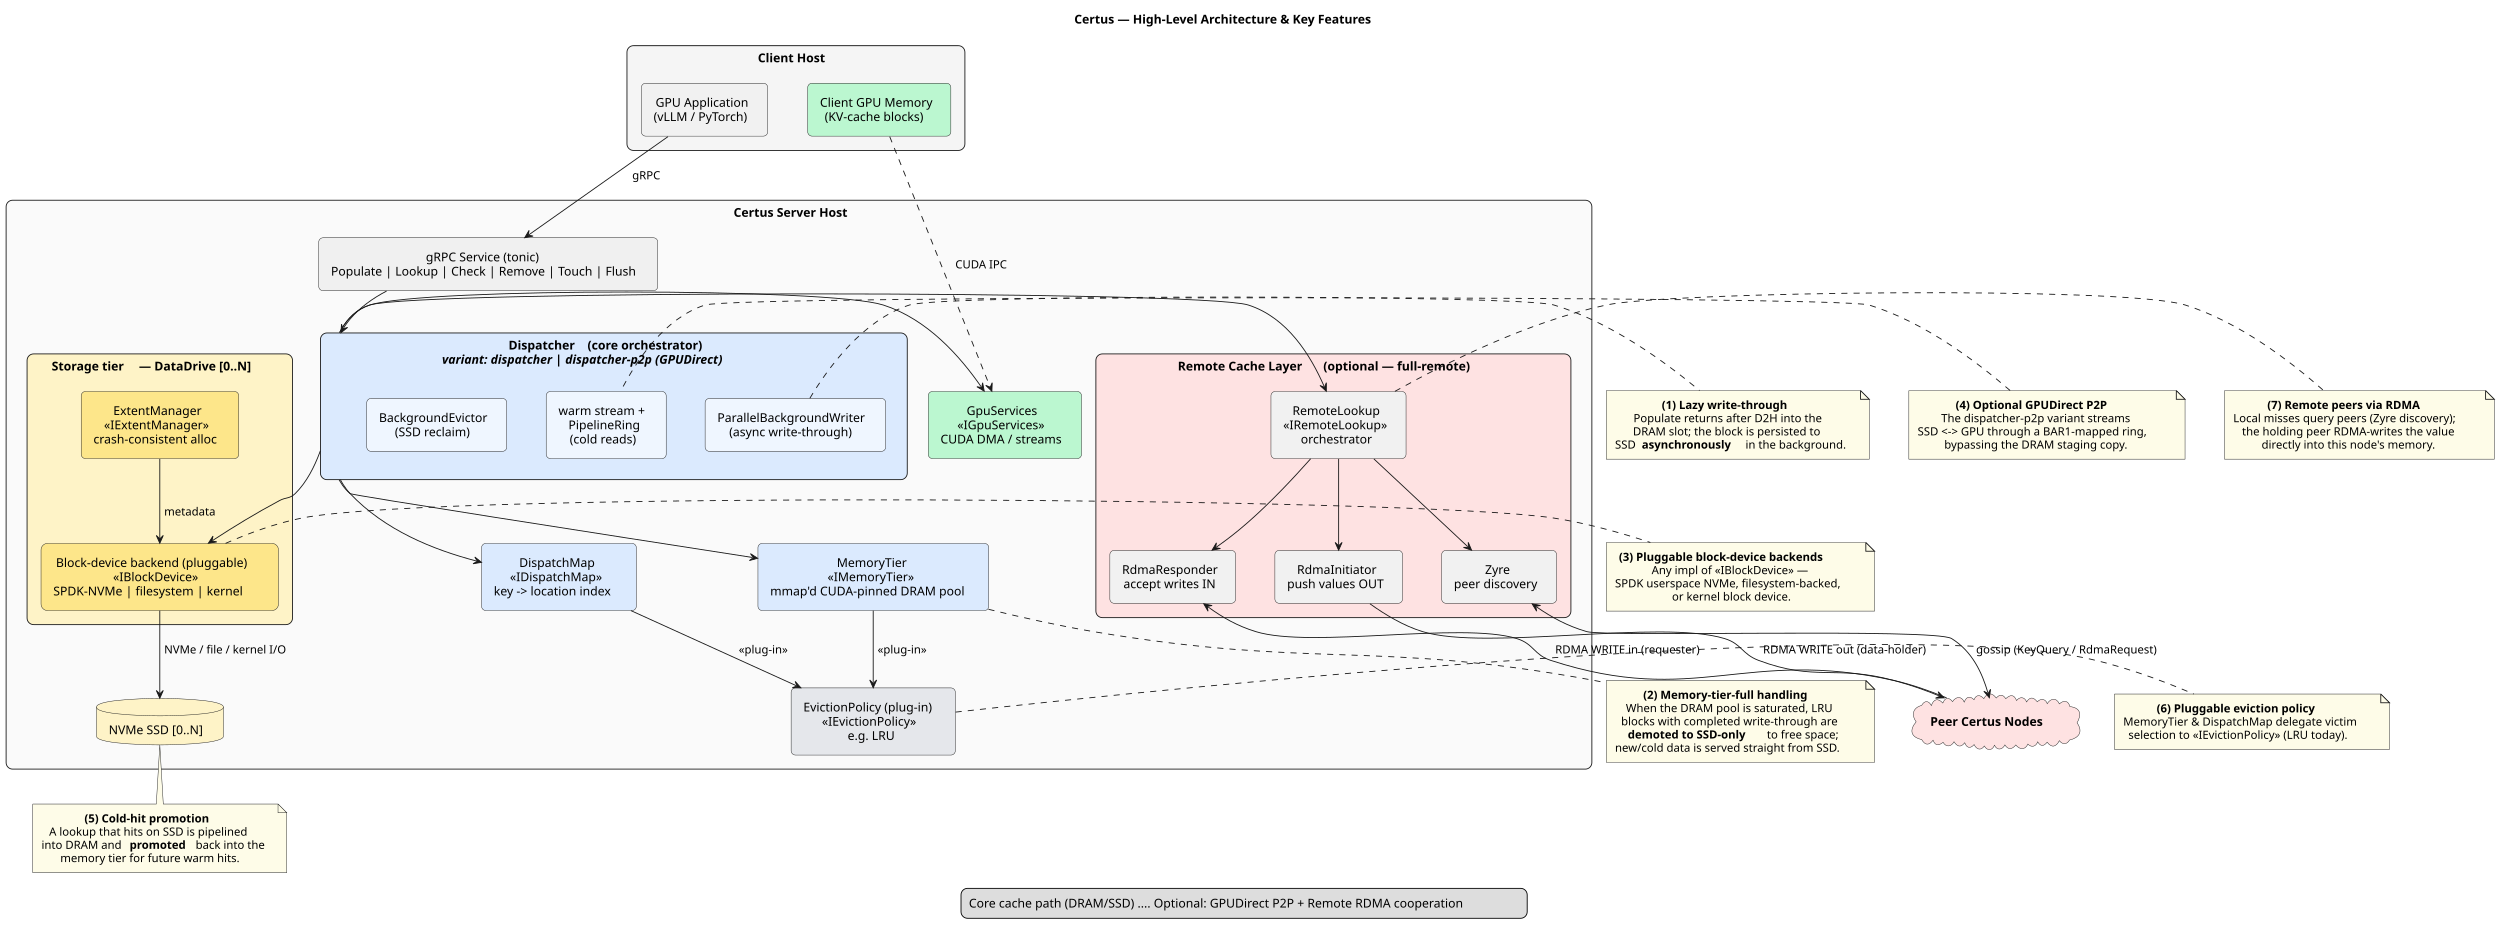
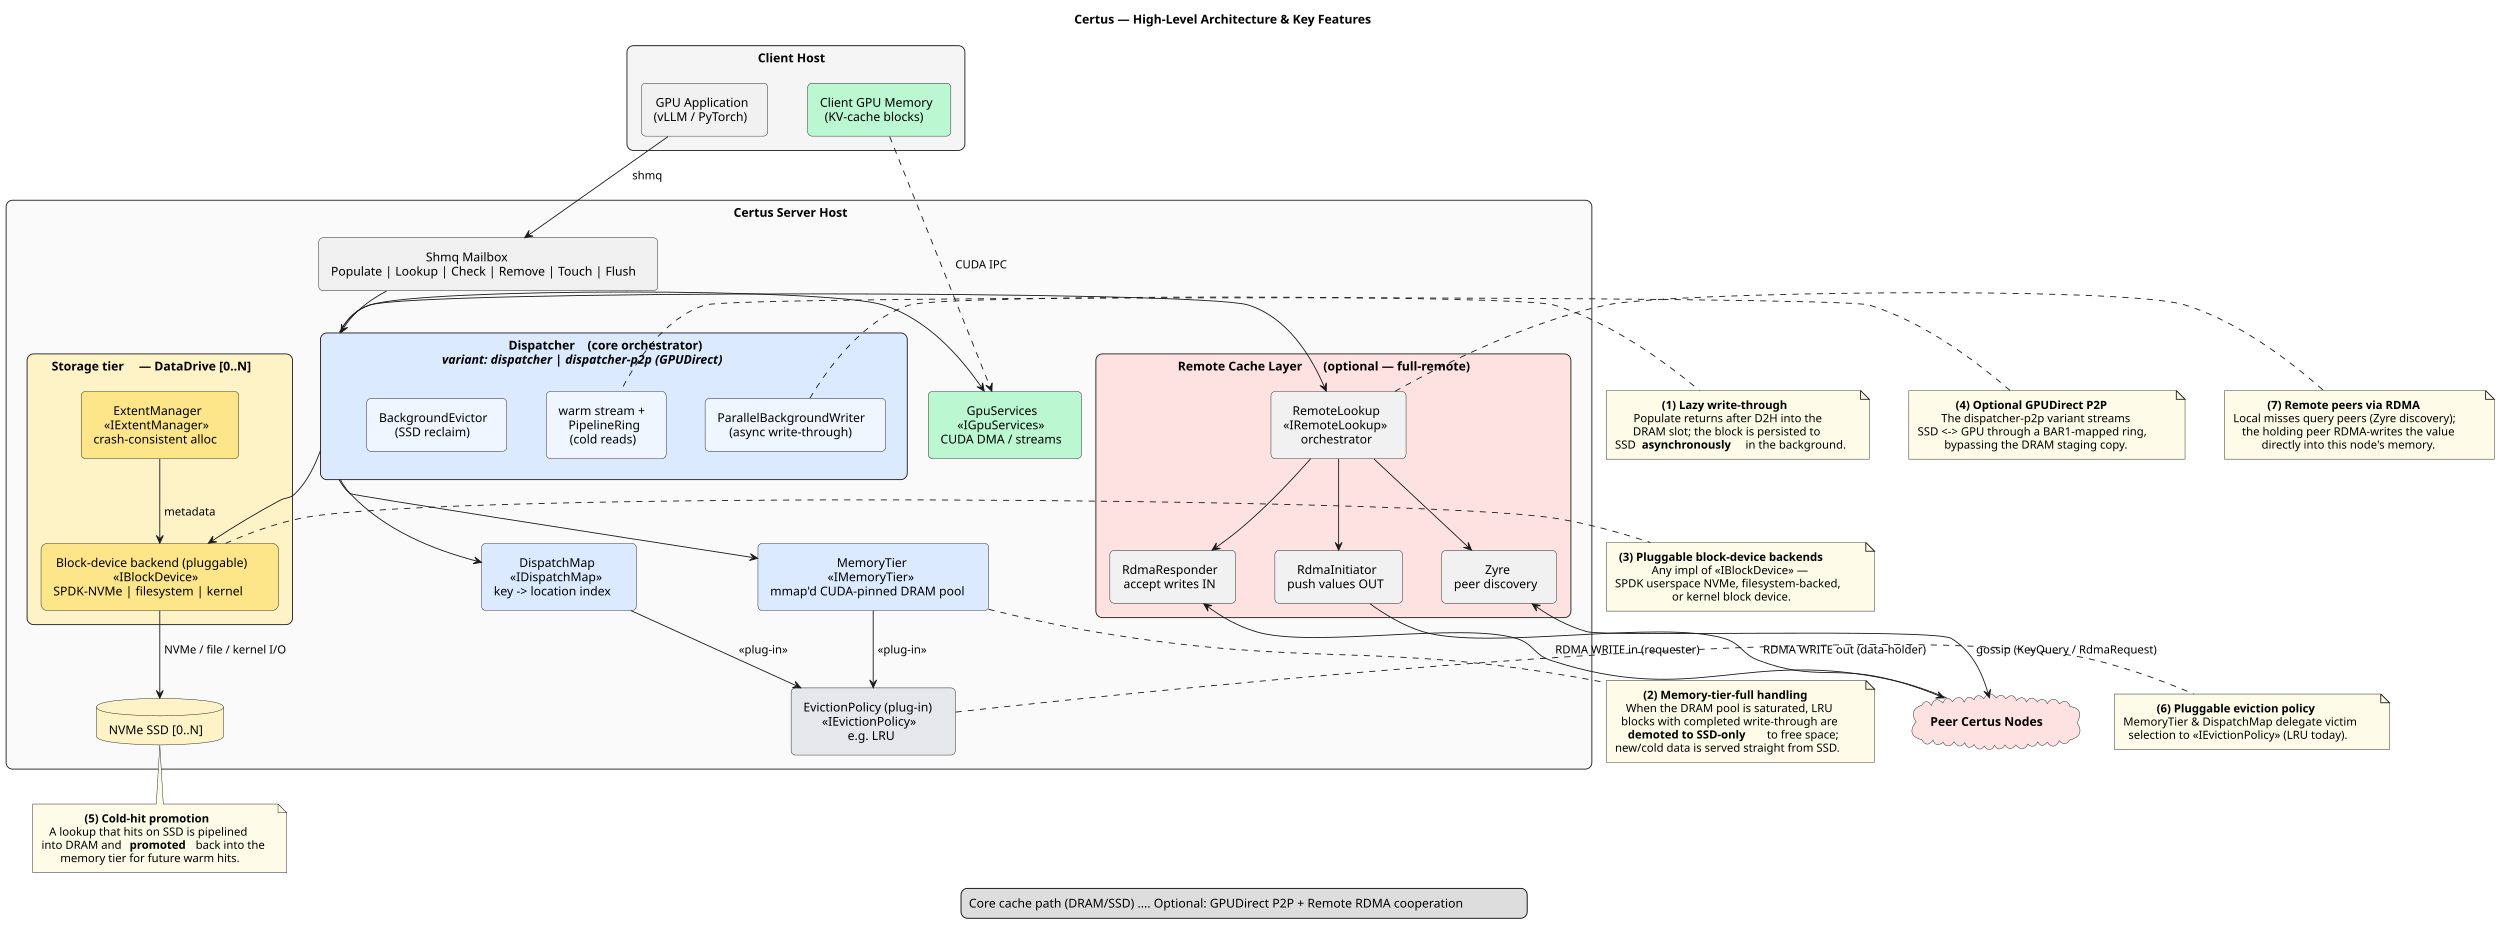
<svg xmlns="http://www.w3.org/2000/svg" contentStyleType="text/css" data-diagram-type="DESCRIPTION" height="1071px" preserveAspectRatio="none" style="width:2863px;height:1071px;background:#FFFFFF;" version="1.1" viewBox="0 0 2863 1071" width="2863px" zoomAndPan="magnify">
  <defs />
  <g>
    <g class="title" data-source-line="17">
      <text fill="#000000" font-family="sans-serif" font-size="14" font-weight="bold" lengthAdjust="spacing" textLength="388.985" x="1230.258" y="26.995">Certus — High-Level Architecture &amp; Key Features</text>
    </g>
    <g class="cluster" data-qualified-name="client_box" data-source-line="22" id="ent0002">
      <rect fill="#F5F5F5" height="120" rx="7.5" ry="7.5" style="stroke:#181818;stroke-width:1;" width="387" x="718" y="52.297" />
      <text fill="#000000" font-family="sans-serif" font-size="14" font-weight="bold" lengthAdjust="spacing" textLength="87.261" x="867.87" y="71.292">Client Host</text>
    </g>
    <g class="cluster" data-qualified-name="server_box" data-source-line="30" id="ent0005">
      <rect fill="#FAFAFA" height="651.5" rx="7.5" ry="7.5" style="stroke:#181818;stroke-width:1;" width="1816" x="7" y="229.297" />
      <text fill="#000000" font-family="sans-serif" font-size="14" font-weight="bold" lengthAdjust="spacing" textLength="149.782" x="840.109" y="248.292">Certus Server Host</text>
    </g>
    <g class="cluster" data-qualified-name="server_box.dispatcher" data-source-line="34" id="ent0007">
      <rect fill="#DBEAFE" height="168" rx="7.5" ry="7.5" style="stroke:#181818;stroke-width:1;" width="672" x="367" y="381.297" />
      <text fill="#000000" font-family="sans-serif" font-size="14" font-weight="bold" lengthAdjust="spacing" textLength="85.579" x="582.342" y="400.292">Dispatcher</text>
      <text fill="#000000" font-family="sans-serif" font-size="14" font-weight="bold" lengthAdjust="spacing" textLength="150.862" x="672.795" y="400.292">(core orchestrator)</text>
      <text fill="#000000" font-family="sans-serif" font-size="14" font-style="italic" font-weight="bold" lengthAdjust="spacing" textLength="393.62" x="506.19" y="416.589">variant: dispatcher  |  dispatcher-p2p (GPUDirect)</text>
    </g>
    <g class="cluster" data-qualified-name="server_box.storage" data-source-line="44" id="ent0014">
      <rect fill="#FEF3C7" height="310" rx="7.5" ry="7.5" style="stroke:#181818;stroke-width:1;" width="304" x="31" y="405.297" />
      <text fill="#000000" font-family="sans-serif" font-size="14" font-weight="bold" lengthAdjust="spacing" textLength="95.026" x="59.153" y="424.292">Storage tier</text>
      <text fill="#000000" font-family="sans-serif" font-size="14" font-weight="bold" lengthAdjust="spacing" textLength="147.793" x="159.054" y="424.292">— DataDrive [0..N]</text>
    </g>
    <g class="cluster" data-qualified-name="server_box.remote" data-source-line="51" id="ent0018">
      <rect fill="#FEE2E2" height="302" rx="7.5" ry="7.5" style="stroke:#181818;stroke-width:1;" width="544" x="1255" y="405.297" />
      <text fill="#000000" font-family="sans-serif" font-size="14" font-weight="bold" lengthAdjust="spacing" textLength="161.793" x="1348.784" y="424.292">Remote Cache Layer</text>
      <text fill="#000000" font-family="sans-serif" font-size="14" font-weight="bold" lengthAdjust="spacing" textLength="189.766" x="1515.451" y="424.292">(optional — full-remote)</text>
    </g>
    <g class="entity" data-qualified-name="client_box.pyclient" data-source-line="23" id="ent0003">
      <rect fill="#F1F1F1" height="60.594" rx="5" ry="5" style="stroke:#181818;stroke-width:0.5;" width="144.676" x="734.5" y="95.297" />
      <text fill="#000000" font-family="sans-serif" font-size="14" lengthAdjust="spacing" textLength="112.212" x="750.732" y="122.292">GPU Application</text>
      <text fill="#000000" font-family="sans-serif" font-size="14" lengthAdjust="spacing" textLength="116.676" x="748.5" y="138.589">(vLLM / PyTorch)</text>
    </g>
    <g class="entity" data-qualified-name="client_box.client_gpu" data-source-line="24" id="ent0004">
      <rect fill="#BBF7D0" height="60.594" rx="5" ry="5" style="stroke:#181818;stroke-width:0.5;" width="163.905" x="925" y="95.297" />
      <text fill="#000000" font-family="sans-serif" font-size="14" lengthAdjust="spacing" textLength="135.905" x="939" y="122.292">Client GPU Memory</text>
      <text fill="#000000" font-family="sans-serif" font-size="14" lengthAdjust="spacing" textLength="125.084" x="944.411" y="138.589">(KV-cache blocks)</text>
    </g>
-     <g class="entity" data-qualified-name="server_box.grpc" data-source-line="32" id="ent0006">
+     <g class="entity" data-qualified-name="server_box.shmq" data-source-line="32" id="ent0006">
      <rect fill="#F0F0F0" height="60.594" rx="5" ry="5" style="stroke:#181818;stroke-width:0.5;" width="388.274" x="365" y="272.297" />
-       <text fill="#000000" font-family="sans-serif" font-size="14" lengthAdjust="spacing" textLength="142.912" x="487.681" y="299.292">gRPC Service (tonic)</text>
+       <text fill="#000000" font-family="sans-serif" font-size="14" lengthAdjust="spacing" textLength="142.912" x="487.681" y="299.292">Shmq Mailbox</text>
      <text fill="#000000" font-family="sans-serif" font-size="14" lengthAdjust="spacing" textLength="360.274" x="379" y="315.589">Populate | Lookup | Check | Remove | Touch | Flush</text>
    </g>
    <g class="entity" data-qualified-name="server_box.mt" data-source-line="40" id="ent0011">
      <rect fill="#DBEAFE" height="76.891" rx="5" ry="5" style="stroke:#181818;stroke-width:0.5;" width="264.353" x="868" y="622.297" />
      <text fill="#000000" font-family="sans-serif" font-size="14" lengthAdjust="spacing" textLength="83.747" x="958.303" y="649.292">MemoryTier</text>
      <text fill="#000000" font-family="sans-serif" font-size="14" lengthAdjust="spacing" textLength="105.007" x="947.673" y="665.589">«IMemoryTier»</text>
      <text fill="#000000" font-family="sans-serif" font-size="14" lengthAdjust="spacing" textLength="236.352" x="882" y="681.886">mmap'd CUDA-pinned DRAM pool</text>
    </g>
    <g class="entity" data-qualified-name="server_box.dm" data-source-line="41" id="ent0012">
      <rect fill="#DBEAFE" height="76.891" rx="5" ry="5" style="stroke:#181818;stroke-width:0.5;" width="177.235" x="551.5" y="622.297" />
      <text fill="#000000" font-family="sans-serif" font-size="14" lengthAdjust="spacing" textLength="91.034" x="594.601" y="649.292">DispatchMap</text>
      <text fill="#000000" font-family="sans-serif" font-size="14" lengthAdjust="spacing" textLength="112.294" x="583.971" y="665.589">«IDispatchMap»</text>
      <text fill="#000000" font-family="sans-serif" font-size="14" lengthAdjust="spacing" textLength="149.235" x="565.5" y="681.886">key -&gt; location index</text>
    </g>
    <g class="entity" data-qualified-name="server_box.evict" data-source-line="42" id="ent0013">
      <rect fill="#E5E7EB" height="76.891" rx="5" ry="5" style="stroke:#181818;stroke-width:0.5;" width="188.029" x="906" y="787.797" />
      <text fill="#000000" font-family="sans-serif" font-size="14" lengthAdjust="spacing" textLength="160.029" x="920" y="814.792">EvictionPolicy (plug-in)</text>
      <text fill="#000000" font-family="sans-serif" font-size="14" lengthAdjust="spacing" textLength="117.564" x="941.232" y="831.089">«IEvictionPolicy»</text>
      <text fill="#000000" font-family="sans-serif" font-size="14" lengthAdjust="spacing" textLength="58.625" x="970.702" y="847.386">e.g. LRU</text>
    </g>
    <g class="entity" data-qualified-name="server_box.gpu" data-source-line="49" id="ent0017">
      <rect fill="#BBF7D0" height="76.891" rx="5" ry="5" style="stroke:#181818;stroke-width:0.5;" width="175.547" x="1063" y="448.297" />
      <text fill="#000000" font-family="sans-serif" font-size="14" lengthAdjust="spacing" textLength="87.644" x="1106.952" y="475.292">GpuServices</text>
      <text fill="#000000" font-family="sans-serif" font-size="14" lengthAdjust="spacing" textLength="108.903" x="1096.322" y="491.589">«IGpuServices»</text>
      <text fill="#000000" font-family="sans-serif" font-size="14" lengthAdjust="spacing" textLength="147.547" x="1077" y="507.886">CUDA DMA / streams</text>
    </g>
    <g class="entity" data-qualified-name="server_box.ssd" data-source-line="58" id="ent0023">
      <path d="M110.5,809.797 C110.5,799.797 183.2,799.797 183.2,799.797 C183.2,799.797 255.9,799.797 255.9,809.797 L255.9,843.094 C255.9,853.094 183.2,853.094 183.2,853.094 C183.2,853.094 110.5,853.094 110.5,843.094 L110.5,809.797" fill="#FEF3C7" style="stroke:#181818;stroke-width:0.5;" />
      <path d="M110.5,809.797 C110.5,819.797 183.2,819.797 183.2,819.797 C183.2,819.797 255.9,819.797 255.9,809.797" fill="none" style="stroke:#181818;stroke-width:0.5;" />
      <text fill="#000000" font-family="sans-serif" font-size="14" lengthAdjust="spacing" textLength="117.4" x="124.5" y="840.792">NVMe SSD [0..N]</text>
    </g>
    <g class="entity" data-qualified-name="server_box.dispatcher.pipe" data-source-line="35" id="ent0008">
      <rect fill="#EFF6FF" height="76.891" rx="5" ry="5" style="stroke:#181818;stroke-width:0.5;" width="137.423" x="625.5" y="448.297" />
      <text fill="#000000" font-family="sans-serif" font-size="14" lengthAdjust="spacing" textLength="109.423" x="639.5" y="475.292">warm stream +</text>
      <text fill="#000000" font-family="sans-serif" font-size="14" lengthAdjust="spacing" textLength="86.475" x="650.974" y="491.589">PipelineRing</text>
      <text fill="#000000" font-family="sans-serif" font-size="14" lengthAdjust="spacing" textLength="83.542" x="652.44" y="507.886">(cold reads)</text>
    </g>
    <g class="entity" data-qualified-name="server_box.dispatcher.bgw" data-source-line="36" id="ent0009">
      <rect fill="#EFF6FF" height="60.594" rx="5" ry="5" style="stroke:#181818;stroke-width:0.5;" width="206.815" x="807.5" y="456.297" />
      <text fill="#000000" font-family="sans-serif" font-size="14" lengthAdjust="spacing" textLength="178.815" x="821.5" y="483.292">ParallelBackgroundWriter</text>
      <text fill="#000000" font-family="sans-serif" font-size="14" lengthAdjust="spacing" textLength="151.669" x="835.073" y="499.589">(async write-through)</text>
    </g>
    <g class="entity" data-qualified-name="server_box.dispatcher.bge" data-source-line="37" id="ent0010">
      <rect fill="#EFF6FF" height="60.594" rx="5" ry="5" style="stroke:#181818;stroke-width:0.5;" width="160.357" x="420" y="456.297" />
      <text fill="#000000" font-family="sans-serif" font-size="14" lengthAdjust="spacing" textLength="132.357" x="434" y="483.292">BackgroundEvictor</text>
      <text fill="#000000" font-family="sans-serif" font-size="14" lengthAdjust="spacing" textLength="95.99" x="452.184" y="499.589">(SSD reclaim)</text>
    </g>
    <g class="entity" data-qualified-name="server_box.storage.blk" data-source-line="45" id="ent0015">
      <rect fill="#FDE68A" height="76.891" rx="7.5" ry="7.5" style="stroke:#181818;stroke-width:0.5;" width="271.906" x="47" y="622.297" />
      <text fill="#000000" font-family="sans-serif" font-size="14" lengthAdjust="spacing" textLength="237.761" x="64.073" y="649.292">Block-device backend (pluggable)</text>
      <text fill="#000000" font-family="sans-serif" font-size="14" lengthAdjust="spacing" textLength="107.003" x="129.452" y="665.589">«IBlockDevice»</text>
      <text fill="#000000" font-family="sans-serif" font-size="14" lengthAdjust="spacing" textLength="243.906" x="61" y="681.886">SPDK-NVMe  |  filesystem  |  kernel</text>
    </g>
    <g class="entity" data-qualified-name="server_box.storage.em" data-source-line="46" id="ent0016">
      <rect fill="#FDE68A" height="76.891" rx="5" ry="5" style="stroke:#181818;stroke-width:0.5;" width="180.4" x="93" y="448.297" />
      <text fill="#000000" font-family="sans-serif" font-size="14" lengthAdjust="spacing" textLength="106.962" x="129.719" y="475.292">ExtentManager</text>
      <text fill="#000000" font-family="sans-serif" font-size="14" lengthAdjust="spacing" textLength="128.222" x="119.089" y="491.589">«IExtentManager»</text>
      <text fill="#000000" font-family="sans-serif" font-size="14" lengthAdjust="spacing" textLength="152.4" x="107" y="507.886">crash-consistent alloc</text>
    </g>
    <g class="entity" data-qualified-name="server_box.remote.rl" data-source-line="52" id="ent0019">
      <rect fill="#F1F1F1" height="76.891" rx="5" ry="5" style="stroke:#181818;stroke-width:0.5;" width="154.704" x="1455.5" y="448.297" />
      <text fill="#000000" font-family="sans-serif" font-size="14" lengthAdjust="spacing" textLength="105.444" x="1480.13" y="475.292">RemoteLookup</text>
      <text fill="#000000" font-family="sans-serif" font-size="14" lengthAdjust="spacing" textLength="126.704" x="1469.5" y="491.589">«IRemoteLookup»</text>
      <text fill="#000000" font-family="sans-serif" font-size="14" lengthAdjust="spacing" textLength="86.434" x="1489.635" y="507.886">orchestrator</text>
    </g>
    <g class="entity" data-qualified-name="server_box.remote.rinit" data-source-line="53" id="ent0020">
      <rect fill="#F1F1F1" height="60.594" rx="5" ry="5" style="stroke:#181818;stroke-width:0.5;" width="146.18" x="1460" y="630.297" />
      <text fill="#000000" font-family="sans-serif" font-size="14" lengthAdjust="spacing" textLength="95.491" x="1485.344" y="657.292">RdmaInitiator</text>
      <text fill="#000000" font-family="sans-serif" font-size="14" lengthAdjust="spacing" textLength="118.18" x="1474" y="673.589">push values OUT</text>
    </g>
    <g class="entity" data-qualified-name="server_box.remote.rresp" data-source-line="54" id="ent0021">
      <rect fill="#F1F1F1" height="60.594" rx="5" ry="5" style="stroke:#181818;stroke-width:0.5;" width="144.047" x="1271" y="630.297" />
      <text fill="#000000" font-family="sans-serif" font-size="14" lengthAdjust="spacing" textLength="116.047" x="1285" y="657.292">RdmaResponder</text>
      <text fill="#000000" font-family="sans-serif" font-size="14" lengthAdjust="spacing" textLength="112.957" x="1286.545" y="673.589">accept writes IN</text>
    </g>
    <g class="entity" data-qualified-name="server_box.remote.zyre" data-source-line="55" id="ent0022">
      <rect fill="#F1F1F1" height="60.594" rx="5" ry="5" style="stroke:#181818;stroke-width:0.5;" width="131.592" x="1651" y="630.297" />
      <text fill="#000000" font-family="sans-serif" font-size="14" lengthAdjust="spacing" textLength="32.245" x="1700.673" y="657.292">Zyre</text>
      <text fill="#000000" font-family="sans-serif" font-size="14" lengthAdjust="spacing" textLength="103.592" x="1665" y="673.589">peer discovery</text>
    </g>
    <g class="entity" data-qualified-name="peers" data-source-line="61" id="ent0024">
      <path d="M2200.649,807.889 C2203.904,801.988 2208.597,802.099 2211.782,807.955 C2214.468,800.373 2219.286,799.144 2224.919,805.095 C2227.716,798.591 2231.509,798.023 2236.065,803.452 C2239.824,797.688 2246.256,796.603 2249.459,804.017 C2251.731,798.158 2255.726,796.281 2260.621,801.333 C2263.349,794.944 2267.897,795.671 2271.861,800.042 C2276.026,792.679 2281.293,793.109 2286.097,799.374 C2290.015,794.963 2293.729,794.976 2296.97,800.143 C2302.211,795.439 2306.161,794.84 2309.392,802.21 C2313.041,797.573 2318.689,797.932 2320.848,803.83 C2325.066,797.456 2328.79,798.439 2333.114,803.717 C2336.803,799.668 2342.595,800.047 2344.487,805.801 C2348.276,799.738 2354.895,798.475 2358.394,806.095 C2363.351,801.614 2368.51,802.01 2370.473,809.196 C2383.161,810.588 2383.852,818.578 2378.672,827.832 C2385.876,838.153 2380.798,845.012 2370.064,847.469 C2366.973,852.846 2362.132,853.014 2358.383,848.226 C2354.727,855.228 2349.81,857.054 2344.414,849.948 C2340.421,854.836 2337.13,855.195 2333.506,849.565 C2331.682,854.934 2326.401,856.5 2322.345,852.122 C2318.999,859.418 2312.757,858.504 2308.494,853.124 C2304.419,858.157 2300.03,859.249 2295.999,853.075 C2293.207,858.629 2287.3,859.931 2284.071,853.51 C2281.548,859.699 2275.835,860.209 2272.46,854.33 C2268.223,860.304 2263.403,858.043 2260.736,852.703 C2256.283,857.789 2252.289,856.582 2249.999,850.604 C2245.273,856.598 2241.395,854.959 2237.747,849.455 C2234.647,855.052 2228.911,856.276 2225.204,850.101 C2220.331,853.964 2216.383,854.49 2213.735,847.704 C2209.088,853.913 2204.616,853.736 2200.735,846.938 C2187.913,844.121 2186.51,835.942 2194.357,826.633 C2188.593,818.834 2190.613,810.385 2200.649,807.889" fill="#FEE2E2" style="stroke:#181818;stroke-width:0.5;" />
      <text fill="#000000" font-family="sans-serif" font-size="14" font-weight="bold" lengthAdjust="spacing" textLength="146.754" x="2210.5" y="831.292">Peer Certus Nodes</text>
    </g>
    <g class="entity" data-qualified-name="GMN44" data-source-line="92" id="ent0045">
      <path d="M1839.5,447.297 L1839.5,525.828 L2140.688,525.828 L2140.688,457.297 L2130.688,447.297 L1839.5,447.297" fill="#FEFCE8" style="stroke:#181818;stroke-width:0.5;" />
      <path d="M2130.688,447.297 L2130.688,457.297 L2140.688,457.297 L2130.688,447.297" fill="#FEFCE8" style="stroke:#181818;stroke-width:1;" />
      <text fill="#000000" font-family="sans-serif" font-size="13" font-weight="bold" lengthAdjust="spacing" textLength="165.007" x="1903.09" y="468.364">(1) Lazy write-through</text>
      <text fill="#000000" font-family="sans-serif" font-size="13" lengthAdjust="spacing" textLength="229.931" x="1870.628" y="483.497">Populate returns after D2H into the</text>
      <text fill="#000000" font-family="sans-serif" font-size="13" lengthAdjust="spacing" textLength="231.125" x="1870.032" y="498.629">DRAM slot; the block is persisted to</text>
      <text fill="#000000" font-family="sans-serif" font-size="13" lengthAdjust="spacing" textLength="26.514" x="1849.5" y="513.762">SSD</text>
      <text fill="#000000" font-family="sans-serif" font-size="13" font-weight="bold" lengthAdjust="spacing" textLength="114.651" x="1880.147" y="513.762">asynchronously</text>
      <text fill="#000000" font-family="sans-serif" font-size="13" lengthAdjust="spacing" textLength="122.757" x="1998.93" y="513.762">in the background.</text>
    </g>
    <g class="entity" data-qualified-name="GMN47" data-source-line="99" id="ent0048">
      <path d="M1839.5,779.297 L1839.5,872.961 L2146.8,872.961 L2146.8,789.297 L2136.8,779.297 L1839.5,779.297" fill="#FEFCE8" style="stroke:#181818;stroke-width:0.5;" />
      <path d="M2136.8,779.297 L2136.8,789.297 L2146.8,789.297 L2136.8,779.297" fill="#FEFCE8" style="stroke:#181818;stroke-width:1;" />
      <text fill="#000000" font-family="sans-serif" font-size="13" font-weight="bold" lengthAdjust="spacing" textLength="213.668" x="1881.816" y="800.364">(2) Memory-tier-full handling</text>
      <text fill="#000000" font-family="sans-serif" font-size="13" lengthAdjust="spacing" textLength="253.424" x="1861.938" y="815.497">When the DRAM pool is saturated, LRU</text>
      <text fill="#000000" font-family="sans-serif" font-size="13" lengthAdjust="spacing" textLength="264.399" x="1856.451" y="830.629">blocks with completed write-through are</text>
      <text fill="#000000" font-family="sans-serif" font-size="13" font-weight="bold" lengthAdjust="spacing" textLength="155.162" x="1864.128" y="845.762">demoted to SSD-only</text>
      <text fill="#000000" font-family="sans-serif" font-size="13" lengthAdjust="spacing" textLength="89.749" x="2023.423" y="845.762">to free space;</text>
      <text fill="#000000" font-family="sans-serif" font-size="13" lengthAdjust="spacing" textLength="278.3" x="1849.5" y="860.895">new/cold data is served straight from SSD.</text>
    </g>
    <g class="entity" data-qualified-name="GMN50" data-source-line="107" id="ent0051">
      <path d="M1839.5,621.297 L1839.5,699.828 L2146.743,699.828 L2146.743,631.297 L2136.743,621.297 L1839.5,621.297" fill="#FEFCE8" style="stroke:#181818;stroke-width:0.5;" />
      <path d="M2136.743,621.297 L2136.743,631.297 L2146.743,631.297 L2136.743,621.297" fill="#FEFCE8" style="stroke:#181818;stroke-width:1;" />
      <text fill="#000000" font-family="sans-serif" font-size="13" font-weight="bold" lengthAdjust="spacing" textLength="269.268" x="1853.988" y="642.364">(3) Pluggable block-device backends</text>
      <text fill="#000000" font-family="sans-serif" font-size="13" lengthAdjust="spacing" textLength="194.384" x="1891.429" y="657.497">Any impl of «IBlockDevice» —</text>
      <text fill="#000000" font-family="sans-serif" font-size="13" lengthAdjust="spacing" textLength="278.243" x="1849.5" y="672.629">SPDK userspace NVMe, filesystem-backed,</text>
      <text fill="#000000" font-family="sans-serif" font-size="13" lengthAdjust="spacing" textLength="147.742" x="1914.751" y="687.762">or kernel block device.</text>
    </g>
    <g class="entity" data-qualified-name="GMN53" data-source-line="114" id="ent0054">
      <path d="M2186,447.297 L2186,525.828 L2502.314,525.828 L2502.314,457.297 L2492.314,447.297 L2186,447.297" fill="#FEFCE8" style="stroke:#181818;stroke-width:0.5;" />
      <path d="M2492.314,447.297 L2492.314,457.297 L2502.314,457.297 L2492.314,447.297" fill="#FEFCE8" style="stroke:#181818;stroke-width:1;" />
      <text fill="#000000" font-family="sans-serif" font-size="13" font-weight="bold" lengthAdjust="spacing" textLength="200.199" x="2239.558" y="468.364">(4) Optional GPUDirect P2P</text>
      <text fill="#000000" font-family="sans-serif" font-size="13" lengthAdjust="spacing" textLength="233.257" x="2223.028" y="483.497">The dispatcher-p2p variant streams</text>
      <text fill="#000000" font-family="sans-serif" font-size="13" lengthAdjust="spacing" textLength="287.314" x="2196" y="498.629">SSD &lt;-&gt; GPU through a BAR1-mapped ring,</text>
      <text fill="#000000" font-family="sans-serif" font-size="13" lengthAdjust="spacing" textLength="226.199" x="2226.558" y="513.762">bypassing the DRAM staging copy.</text>
    </g>
    <g class="entity" data-qualified-name="GMN56" data-source-line="121" id="ent0057">
      <path d="M37.5,920.797 L37.5,999.328 A0,0 0 0 0 37.5,999.328 L328.398,999.328 A0,0 0 0 0 328.398,999.328 L328.398,930.797 L318.398,920.797 L187,920.797 L183,853.057 L179,920.797 L37.5,920.797 A0,0 0 0 0 37.5,920.797" fill="#FEFCE8" style="stroke:#181818;stroke-width:0.5;" />
      <path d="M318.398,920.797 L318.398,930.797 L328.398,930.797 L318.398,920.797" fill="#FEFCE8" style="stroke:#181818;stroke-width:0.5;" />
      <text fill="#000000" font-family="sans-serif" font-size="13" font-weight="bold" lengthAdjust="spacing" textLength="163.516" x="96.691" y="941.864">(5) Cold-hit promotion</text>
      <text fill="#000000" font-family="sans-serif" font-size="13" lengthAdjust="spacing" textLength="244.398" x="56.25" y="956.997">A lookup that hits on SSD is pipelined</text>
      <text fill="#000000" font-family="sans-serif" font-size="13" lengthAdjust="spacing" textLength="96.776" x="47.5" y="972.129">into DRAM and</text>
      <text fill="#000000" font-family="sans-serif" font-size="13" font-weight="bold" lengthAdjust="spacing" textLength="71.462" x="148.409" y="972.129">promoted</text>
      <text fill="#000000" font-family="sans-serif" font-size="13" lengthAdjust="spacing" textLength="85.395" x="224.003" y="972.129">back into the</text>
      <text fill="#000000" font-family="sans-serif" font-size="13" lengthAdjust="spacing" textLength="218.861" x="69.019" y="987.262">memory tier for future warm hits.</text>
    </g>
    <g class="entity" data-qualified-name="GMN59" data-source-line="128" id="ent0060">
      <path d="M2421.5,794.797 L2421.5,858.195 L2736.462,858.195 L2736.462,804.797 L2726.462,794.797 L2421.5,794.797" fill="#FEFCE8" style="stroke:#181818;stroke-width:0.5;" />
      <path d="M2726.462,794.797 L2726.462,804.797 L2736.462,804.797 L2726.462,794.797" fill="#FEFCE8" style="stroke:#181818;stroke-width:1;" />
      <text fill="#000000" font-family="sans-serif" font-size="13" font-weight="bold" lengthAdjust="spacing" textLength="209.346" x="2469.808" y="815.864">(6) Pluggable eviction policy</text>
      <text fill="#000000" font-family="sans-serif" font-size="13" lengthAdjust="spacing" textLength="285.962" x="2431.5" y="830.997">MemoryTier &amp; DispatchMap delegate victim</text>
      <text fill="#000000" font-family="sans-serif" font-size="13" lengthAdjust="spacing" textLength="274.206" x="2437.378" y="846.129">selection to «IEvictionPolicy» (LRU today).</text>
    </g>
    <g class="entity" data-qualified-name="GMN62" data-source-line="134" id="ent0063">
      <path d="M2547.5,447.297 L2547.5,525.828 L2856.501,525.828 L2856.501,457.297 L2846.501,447.297 L2547.5,447.297" fill="#FEFCE8" style="stroke:#181818;stroke-width:0.5;" />
      <path d="M2846.501,447.297 L2846.501,457.297 L2856.501,457.297 L2846.501,447.297" fill="#FEFCE8" style="stroke:#181818;stroke-width:1;" />
      <text fill="#000000" font-family="sans-serif" font-size="13" font-weight="bold" lengthAdjust="spacing" textLength="201.957" x="2596.522" y="468.364">(7) Remote peers via RDMA</text>
      <text fill="#000000" font-family="sans-serif" font-size="13" lengthAdjust="spacing" textLength="280.002" x="2557.5" y="483.497">Local misses query peers (Zyre discovery);</text>
      <text fill="#000000" font-family="sans-serif" font-size="13" lengthAdjust="spacing" textLength="259.892" x="2567.555" y="498.629">the holding peer RDMA-writes the value</text>
      <text fill="#000000" font-family="sans-serif" font-size="13" lengthAdjust="spacing" textLength="215.148" x="2589.927" y="513.762">directly into this node's memory.</text>
    </g>
    <g class="link" data-entity-1="ent0003" data-entity-2="ent0006" data-link-type="dependency" data-source-line="66" id="lnk25">
-       <path d="M764.93,156.487 C719.19,188.757 651.422,236.577 605.762,268.798" fill="none" id="pyclient-to-grpc" style="stroke:#181818;stroke-width:1;" />
+       <path d="M764.93,156.487 C719.19,188.757 651.422,236.577 605.762,268.798" fill="none" id="pyclient-to-shmq" style="stroke:#181818;stroke-width:1;" />
      <polygon fill="#181818" points="600.86,272.257,610.52,270.336,604.945,269.374,605.907,263.8,600.86,272.257" style="stroke:#181818;stroke-width:1;" />
-       <text fill="#000000" font-family="sans-serif" font-size="13" lengthAdjust="spacing" textLength="34.201" x="724" y="205.364">gRPC</text>
+       <text fill="#000000" font-family="sans-serif" font-size="13" lengthAdjust="spacing" textLength="34.201" x="724" y="205.364">shmq</text>
    </g>
    <g class="link" data-entity-1="ent0004" data-entity-2="ent0017" data-link-type="dependency" data-source-line="67" id="lnk26">
      <path d="M1018.91,156.477 C1044.98,221.497 1104.876,370.798 1133.656,442.548" fill="none" id="client_gpu-to-gpu" style="stroke:#181818;stroke-width:1;stroke-dasharray:7,7;" />
      <polygon fill="#181818" points="1135.89,448.117,1136.252,438.275,1134.029,443.476,1128.827,441.253,1135.89,448.117" style="stroke:#181818;stroke-width:1;" />
      <text fill="#000000" font-family="sans-serif" font-size="13" lengthAdjust="spacing" textLength="62.378" x="1094" y="307.364">CUDA IPC</text>
    </g>
    <g class="link" data-entity-1="ent0006" data-entity-2="ent0007" data-link-type="dependency" data-source-line="68" id="lnk27">
-       <path d="M442.72,333.317 C426.98,341.517 412.36,351.967 401,365.297 C398.813,367.862 396.797,370.567 394.939,373.386 C394.01,374.796 393.12,376.234 392.268,377.697 C391.842,378.428 391.426,379.166 391.019,379.909 C390.815,380.281 393.428,375.355 393.229,375.73" fill="none" id="grpc-to-dispatcher" style="stroke:#181818;stroke-width:1;" />
+       <path d="M442.72,333.317 C426.98,341.517 412.36,351.967 401,365.297 C398.813,367.862 396.797,370.567 394.939,373.386 C394.01,374.796 393.12,376.234 392.268,377.697 C391.842,378.428 391.426,379.166 391.019,379.909 C390.815,380.281 393.428,375.355 393.229,375.73" fill="none" id="shmq-to-dispatcher" style="stroke:#181818;stroke-width:1;" />
      <polygon fill="#181818" points="390.415,381.029,398.169,374.956,392.76,376.613,391.103,371.204,390.415,381.029" style="stroke:#181818;stroke-width:1;" />
    </g>
    <g class="link" data-entity-1="ent0007" data-entity-2="ent0012" data-link-type="dependency" data-source-line="70" id="lnk28">
      <path d="M389.809,549.306 C389.874,549.43 389.939,549.554 390.005,549.678 C390.136,549.925 390.268,550.172 390.402,550.418 C390.669,550.91 390.941,551.399 391.217,551.885 C391.77,552.858 392.342,553.818 392.933,554.764 C395.297,558.549 397.973,562.104 401,565.297 C440.69,607.137 495.417,629.293 545.637,642.483" fill="none" id="dispatcher-to-dm" style="stroke:#181818;stroke-width:1;" />
      <polygon fill="#181818" points="551.44,644.007,543.751,637.852,546.604,642.737,541.719,645.589,551.44,644.007" style="stroke:#181818;stroke-width:1;" />
    </g>
    <g class="link" data-entity-1="ent0007" data-entity-2="ent0011" data-link-type="dependency" data-source-line="71" id="lnk29">
      <path d="M388.408,549.635 C388.476,549.755 388.544,549.876 388.612,549.996 C389.706,551.92 390.887,553.788 392.162,555.581 C394.712,559.168 397.64,562.457 401,565.297 C403.24,567.187 686.021,611.219 861.761,638.429" fill="none" id="dispatcher-to-mt" style="stroke:#181818;stroke-width:1;" />
      <polygon fill="#181818" points="867.69,639.347,859.408,634.017,862.749,638.582,858.184,641.923,867.69,639.347" style="stroke:#181818;stroke-width:1;" />
    </g>
    <g class="link" data-entity-1="ent0007" data-entity-2="ent0017" data-link-type="dependency" data-source-line="72" id="lnk30">
      <path d="M388.947,380.873 C389.16,380.455 389.376,380.039 389.596,379.625 C390.034,378.798 390.484,377.981 390.946,377.174 C398.336,364.26 408.79,353.994 423.5,349.297 C485.74,329.427 949.26,329.427 1011.5,349.297 C1062.2,365.487 1099.617,408.339 1123.717,443.039" fill="none" id="dispatcher-to-gpu" style="stroke:#181818;stroke-width:1;" />
      <polygon fill="#181818" points="1127.14,447.967,1125.291,438.293,1124.288,443.86,1118.721,442.857,1127.14,447.967" style="stroke:#181818;stroke-width:1;" />
    </g>
    <g class="link" data-entity-1="ent0012" data-entity-2="ent0013" data-link-type="dependency" data-source-line="73" id="lnk31">
      <path d="M722.59,699.307 C780.92,725.797 853.327,758.686 911.707,785.196" fill="none" id="dm-to-evict" style="stroke:#181818;stroke-width:1;" />
      <polygon fill="#181818" points="917.17,787.677,910.629,780.314,912.617,785.61,907.322,787.598,917.17,787.677" style="stroke:#181818;stroke-width:1;" />
      <text fill="#000000" font-family="sans-serif" font-size="13" lengthAdjust="spacing" textLength="60.804" x="846" y="748.364">«plug-in»</text>
    </g>
    <g class="link" data-entity-1="ent0011" data-entity-2="ent0013" data-link-type="dependency" data-source-line="74" id="lnk32">
      <path d="M1000,699.307 C1000,725.797 1000,755.167 1000,781.677" fill="none" id="mt-to-evict" style="stroke:#181818;stroke-width:1;" />
      <polygon fill="#181818" points="1000,787.677,1004,778.677,1000,782.677,996,778.677,1000,787.677" style="stroke:#181818;stroke-width:1;" />
      <text fill="#000000" font-family="sans-serif" font-size="13" lengthAdjust="spacing" textLength="60.804" x="1005" y="748.364">«plug-in»</text>
    </g>
    <g class="link" data-entity-1="ent0007" data-entity-2="ent0015" data-link-type="dependency" data-source-line="76" id="lnk33">
      <path d="M366.873,516.249 C366.829,516.37 366.785,516.491 366.741,516.613 C366.564,517.099 366.384,517.588 366.201,518.079 C360.345,533.817 351.25,552.402 338,565.297 C331.73,571.407 327.72,569.167 320,573.297 C292.46,588.007 268.08,602.957 243.59,618.877" fill="none" id="dispatcher-to-blk" style="stroke:#181818;stroke-width:1;" />
      <polygon fill="#181818" points="238.56,622.147,248.286,620.595,242.752,619.422,243.926,613.888,238.56,622.147" style="stroke:#181818;stroke-width:1;" />
    </g>
    <g class="link" data-entity-1="ent0015" data-entity-2="ent0023" data-link-type="dependency" data-source-line="77" id="lnk34">
      <path d="M183,699.307 C183,730.047 183,766.717 183,793.667" fill="none" id="blk-to-ssd" style="stroke:#181818;stroke-width:1;" />
      <polygon fill="#181818" points="183,799.667,187,790.667,183,794.667,179,790.667,183,799.667" style="stroke:#181818;stroke-width:1;" />
      <text fill="#000000" font-family="sans-serif" font-size="13" lengthAdjust="spacing" textLength="146.218" x="188" y="748.364">NVMe / file / kernel I/O</text>
    </g>
    <g class="link" data-entity-1="ent0016" data-entity-2="ent0015" data-link-type="dependency" data-source-line="78" id="lnk35">
      <path d="M183,525.547 C183,554.217 183,587.487 183,616.137" fill="none" id="em-to-blk" style="stroke:#181818;stroke-width:1;" />
      <polygon fill="#181818" points="183,622.137,187,613.137,183,617.137,179,613.137,183,622.137" style="stroke:#181818;stroke-width:1;" />
      <text fill="#000000" font-family="sans-serif" font-size="13" lengthAdjust="spacing" textLength="63.007" x="188" y="590.364">metadata</text>
    </g>
    <g class="link" data-entity-1="ent0007" data-entity-2="ent0019" data-link-type="dependency" data-source-line="80" id="lnk36">
      <path d="M388.947,380.873 C389.16,380.455 389.376,380.039 389.596,379.625 C390.034,378.798 390.484,377.981 390.946,377.174 C398.336,364.26 408.79,353.994 423.5,349.297 C476.74,332.297 1376.26,332.297 1429.5,349.297 C1474.47,363.657 1500.952,407.171 1516.472,442.591" fill="none" id="dispatcher-to-rl" style="stroke:#181818;stroke-width:1;" />
      <polygon fill="#181818" points="1518.88,448.087,1518.932,438.238,1516.873,443.507,1511.604,441.449,1518.88,448.087" style="stroke:#181818;stroke-width:1;" />
    </g>
    <g class="link" data-entity-1="ent0019" data-entity-2="ent0020" data-link-type="dependency" data-source-line="81" id="lnk37">
      <path d="M1533,525.547 C1533,556.987 1533,595.167 1533,624.127" fill="none" id="rl-to-rinit" style="stroke:#181818;stroke-width:1;" />
      <polygon fill="#181818" points="1533,630.127,1537,621.127,1533,625.127,1529,621.127,1533,630.127" style="stroke:#181818;stroke-width:1;" />
    </g>
    <g class="link" data-entity-1="ent0019" data-entity-2="ent0021" data-link-type="dependency" data-source-line="82" id="lnk38">
      <path d="M1500.96,525.377 C1481.2,547.617 1454.79,575.757 1429,598.297 C1416.28,609.407 1406.497,617.01 1392.907,626.63" fill="none" id="rl-to-rresp" style="stroke:#181818;stroke-width:1;" />
      <polygon fill="#181818" points="1388.01,630.097,1397.667,628.162,1392.091,627.208,1393.045,621.632,1388.01,630.097" style="stroke:#181818;stroke-width:1;" />
    </g>
    <g class="link" data-entity-1="ent0019" data-entity-2="ent0022" data-link-type="dependency" data-source-line="83" id="lnk39">
      <path d="M1573.38,525.547 C1607.02,556.987 1649.897,597.069 1680.877,626.029" fill="none" id="rl-to-zyre" style="stroke:#181818;stroke-width:1;" />
      <polygon fill="#181818" points="1685.26,630.127,1681.417,621.059,1681.607,626.712,1675.954,626.903,1685.26,630.127" style="stroke:#181818;stroke-width:1;" />
    </g>
    <g class="link" data-entity-1="ent0020" data-entity-2="ent0024" data-link-type="dependency" data-source-line="84" id="lnk40">
      <path d="M1568.92,691.487 C1586.02,703.787 1607.42,716.707 1629,723.297 C1702.55,745.767 1901.45,708.817 1975,731.297 C1994.69,737.317 1994.72,749.067 2014,756.297 C2079.21,780.747 2101.77,761.127 2169,779.297 C2188.1,784.457 2202.763,789.585 2220.843,796.945" fill="none" id="rinit-to-peers" style="stroke:#181818;stroke-width:1;" />
      <polygon fill="#181818" points="2226.4,799.207,2219.572,792.109,2221.769,797.322,2216.556,799.518,2226.4,799.207" style="stroke:#181818;stroke-width:1;" />
      <text fill="#000000" font-family="sans-serif" font-size="13" lengthAdjust="spacing" textLength="200.231" x="2019" y="748.364">RDMA WRITE out (data-holder)</text>
    </g>
    <g class="link" data-entity-1="ent0021" data-entity-2="ent0024" data-link-type="dependency" data-source-line="85" id="lnk42">
      <path d="M1383.363,694.975 C1400.283,707.275 1416.61,716.667 1438,723.297 C1501.49,742.977 1673.47,711.757 1737,731.297 C1756.68,737.347 1756.42,749.937 1776,756.297 C1942.4,810.377 1998.23,741.207 2169,779.297 C2189.25,783.817 2210.58,791.467 2229.29,799.237" fill="none" id="rresp-backto-peers" style="stroke:#181818;stroke-width:1;" />
      <polygon fill="#181818" points="1378.51,691.447,1383.438,699.974,1382.554,694.387,1388.142,693.503,1378.51,691.447" style="stroke:#181818;stroke-width:1;" />
      <text fill="#000000" font-family="sans-serif" font-size="13" lengthAdjust="spacing" textLength="178.464" x="1781" y="748.364">RDMA WRITE in (requester)</text>
    </g>
    <g class="link" data-entity-1="ent0022" data-entity-2="ent0024" data-link-type="dependency" data-source-line="86" id="lnk43">
      <path d="M1759.528,694.944 C1777.368,707.255 1794.7,716.757 1817,723.297 C1839.29,729.837 2215.26,719.067 2235,731.297 C2258.94,746.127 2270.092,771.043 2276.542,793.333" fill="none" id="zyre-peers" style="stroke:#181818;stroke-width:1;" />
      <polygon fill="#181818" points="1754.59,691.537,1759.726,699.941,1758.705,694.377,1764.269,693.356,1754.59,691.537" style="stroke:#181818;stroke-width:1;" />
      <polygon fill="#181818" points="2278.21,799.097,2279.551,789.34,2276.82,794.294,2271.866,791.563,2278.21,799.097" style="stroke:#181818;stroke-width:1;" />
      <text fill="#000000" font-family="sans-serif" font-size="13" lengthAdjust="spacing" textLength="223.565" x="2263" y="748.364">gossip (KeyQuery / RdmaRequest)</text>
    </g>
    <g class="link" data-entity-1="ent0009" data-entity-2="ent0045" data-link-type="association" data-source-line="92" id="lnk46">
      <path d="M927.43,456.127 C948.38,421.047 988.36,366.267 1041.5,349.297 C1080.56,336.827 1740.2,337.597 1779.5,349.297 C1843.51,368.347 1906.2,413.747 1946.28,447.187" fill="none" id="bgw-GMN44" style="stroke:#181818;stroke-width:1;stroke-dasharray:7,7;" />
    </g>
    <g class="link" data-entity-1="ent0011" data-entity-2="ent0048" data-link-type="association" data-source-line="99" id="lnk49">
      <path d="M1132.01,697.757 C1170.47,707.207 1212.71,716.617 1252,723.297 C1504.7,766.237 1573.96,732.647 1826,779.297 C1830.44,780.117 1834.92,780.997 1839.45,781.937" fill="none" id="mt-GMN47" style="stroke:#181818;stroke-width:1;stroke-dasharray:7,7;" />
    </g>
    <g class="link" data-entity-1="ent0015" data-entity-2="ent0051" data-link-type="association" data-source-line="107" id="lnk52">
      <path d="M258.33,622.267 C285.13,610.527 315.99,599.187 345.5,593.297 C501.76,562.137 1622.03,568.997 1779.5,593.297 C1816.29,598.977 1855.42,609.847 1890,621.237" fill="none" id="blk-GMN50" style="stroke:#181818;stroke-width:1;stroke-dasharray:7,7;" />
    </g>
    <g class="link" data-entity-1="ent0054" data-entity-2="ent0008" data-link-type="association" data-source-line="114" id="lnk55">
      <path d="M2301.97,447.207 C2263.38,413.777 2202.88,368.397 2140.5,349.297 C2105.09,338.457 842.77,338.037 807.5,349.297 C761.06,364.127 728.8,412.757 710.85,447.977" fill="none" id="GMN53-pipe" style="stroke:#181818;stroke-width:1;stroke-dasharray:7,7;" />
    </g>
    <g class="link" data-entity-1="ent0013" data-entity-2="ent0060" data-link-type="association" data-source-line="128" id="lnk61">
      <path d="M1094.36,815.497 C1363.17,785.647 2129.44,707.017 2376.5,751.297 C2423.37,759.697 2473.57,778.217 2512.26,794.757" fill="none" id="evict-GMN59" style="stroke:#181818;stroke-width:1;stroke-dasharray:7,7;" />
    </g>
    <g class="link" data-entity-1="ent0019" data-entity-2="ent0063" data-link-type="association" data-source-line="134" id="lnk64">
      <path d="M1597.49,448.147 C1657.69,414.487 1751.25,368.187 1839.5,349.297 C1911.54,333.877 2432.16,327.407 2502.5,349.297 C2563.95,368.427 2623.21,413.797 2660.95,447.217" fill="none" id="rl-GMN62" style="stroke:#181818;stroke-width:1;stroke-dasharray:7,7;" />
    </g>
    <g class="legend" data-source-line="140">
      <rect fill="#DDDDDD" height="34.297" rx="7.5" ry="7.5" style="stroke:#000000;stroke-width:1;" width="648.396" x="1100.553" y="1017.328" />
      <text fill="#000000" font-family="sans-serif" font-size="14" lengthAdjust="spacing" textLength="630.396" x="1109.553" y="1039.323">Core cache path (DRAM/SSD)   ....   Optional: GPUDirect P2P + Remote RDMA cooperation</text>
    </g>
  </g>
</svg>
